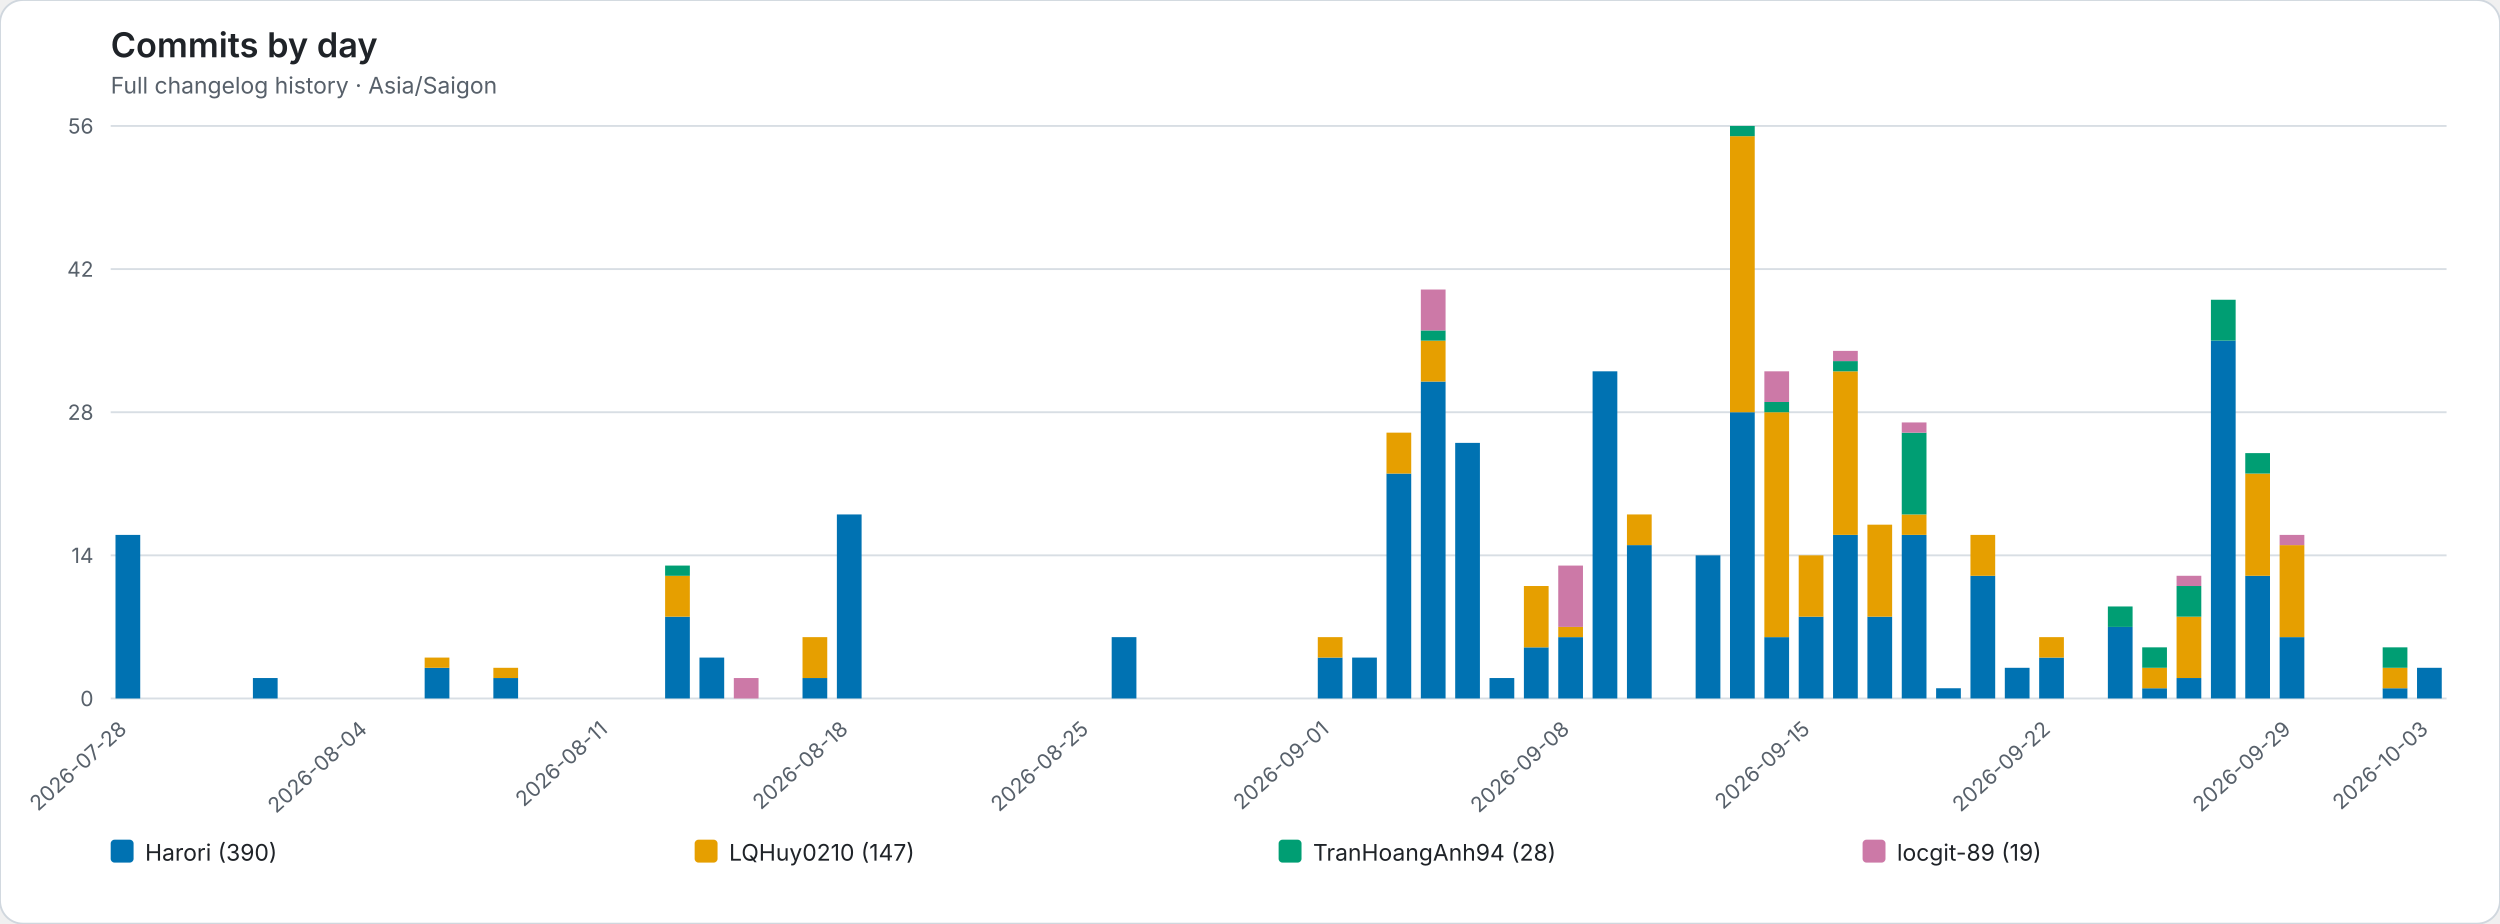
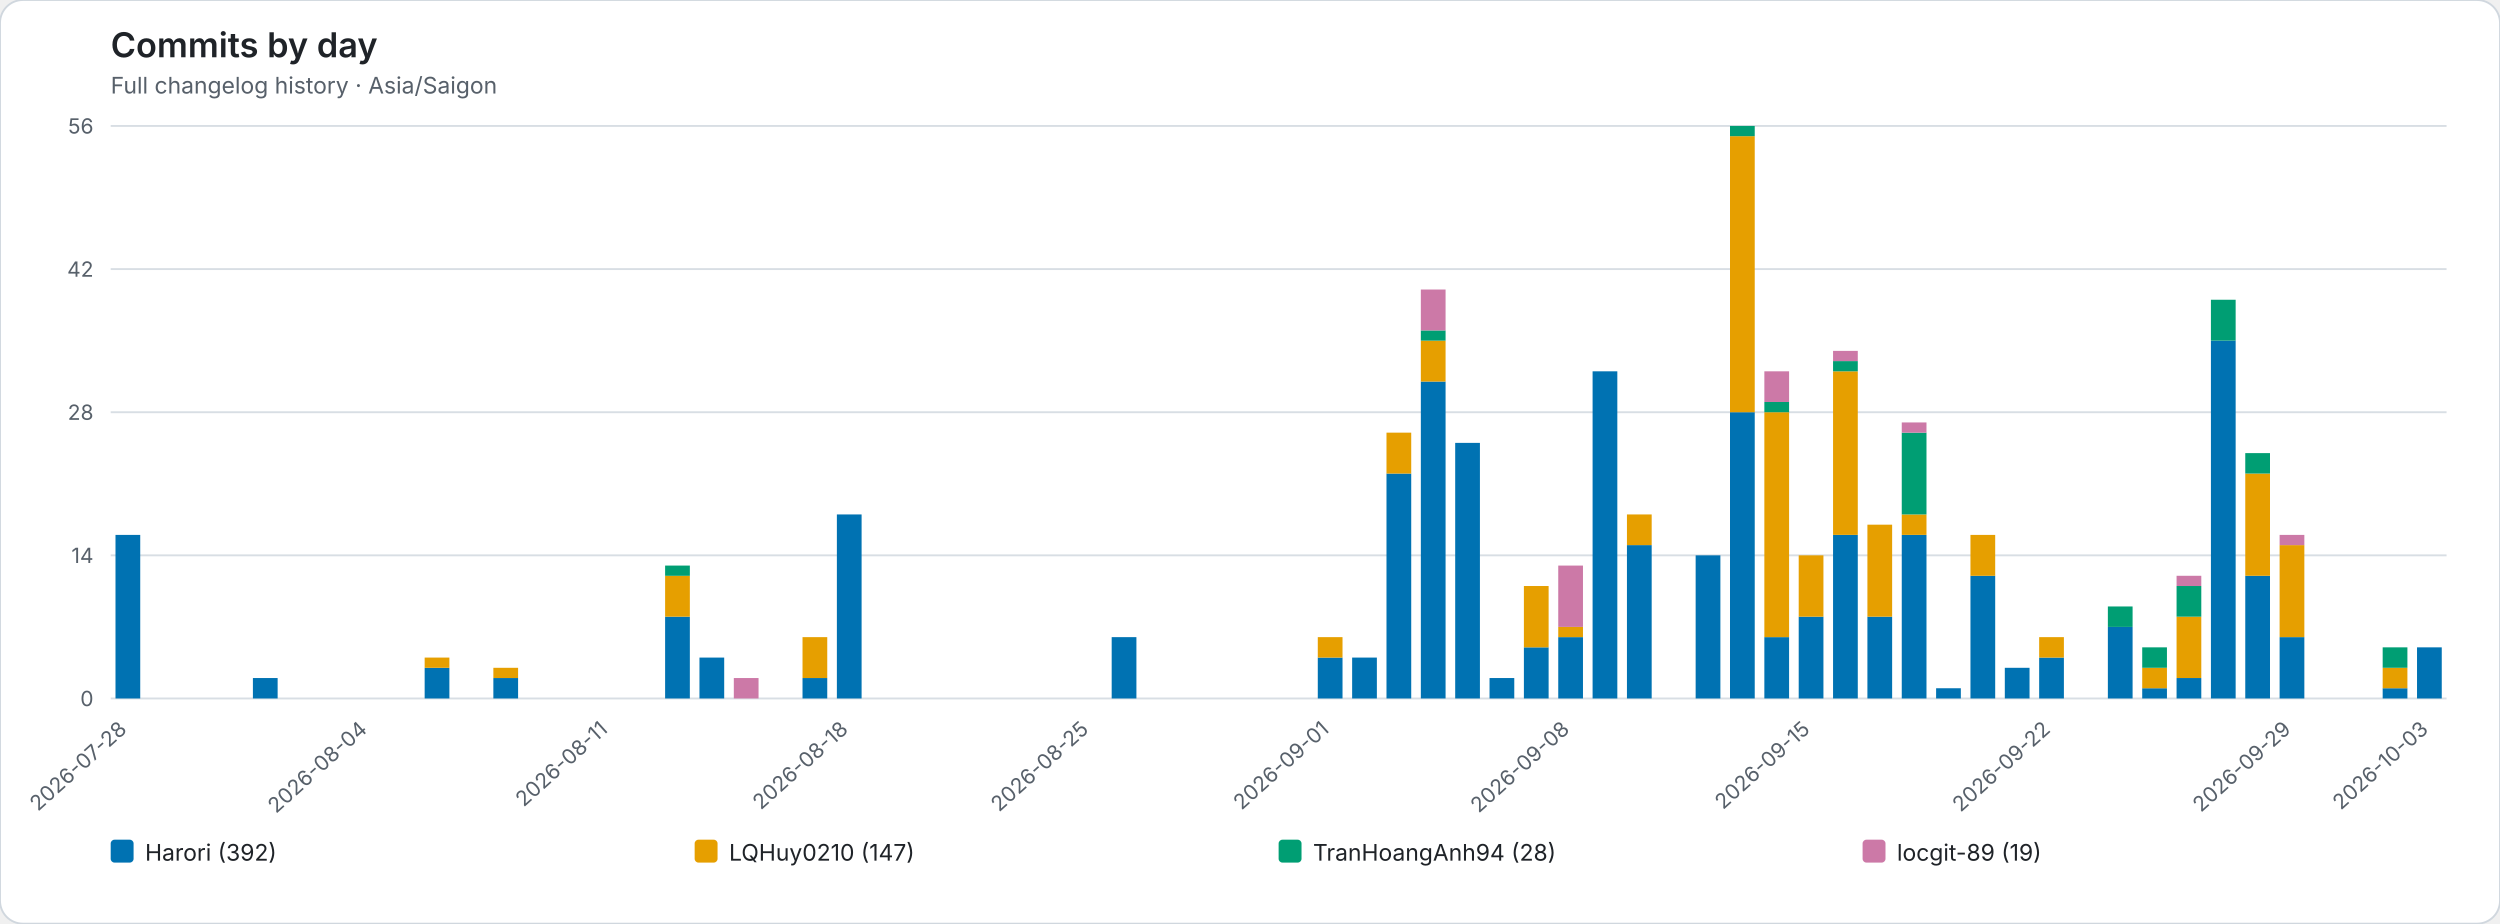
<svg xmlns="http://www.w3.org/2000/svg" role="img" viewBox="0 0 1310 484">
  <rect width="1310" height="484" rx="12" fill="#ffffff" stroke="#d0d7de" />
  <style>text{font-family:system-ui,-apple-system,BlinkMacSystemFont,"Segoe UI",sans-serif}.axis{fill:#57606a;font-size:11px}.heading{fill:#1f2328;font-size:18px;font-weight:600}.subheading{fill:#57606a;font-size:12px}.grid{stroke:#d8dee4;stroke-width:1}.legend{fill:#1f2328;font-size:12px}</style>
  <text class="heading" x="58" y="30">Commits by day</text>
  <text class="subheading" x="58" y="49">Full changelog history · Asia/Saigon</text>
  <line class="grid" x1="58" y1="366.00" x2="1282" y2="366.00" />
  <text class="axis" x="49" y="370.00" text-anchor="end">0</text>
  <line class="grid" x1="58" y1="291.00" x2="1282" y2="291.00" />
  <text class="axis" x="49" y="295.00" text-anchor="end">14</text>
  <line class="grid" x1="58" y1="216.00" x2="1282" y2="216.00" />
  <text class="axis" x="49" y="220.00" text-anchor="end">28</text>
  <line class="grid" x1="58" y1="141.00" x2="1282" y2="141.00" />
  <text class="axis" x="49" y="145.00" text-anchor="end">42</text>
  <line class="grid" x1="58" y1="66.00" x2="1282" y2="66.00" />
  <text class="axis" x="49" y="70.00" text-anchor="end">56</text>
  <g data-date="2026-07-28">
    <rect x="60.52" y="280.29" width="12.96" height="85.71" fill="#0072B2" />
  </g>
  <text class="axis" x="67.00" y="383" text-anchor="end" transform="rotate(-42 67.00 383)">2026-07-28</text>
  <g data-date="2026-07-29">
  </g>
  <g data-date="2026-07-30">
  </g>
  <g data-date="2026-07-31">
  </g>
  <g data-date="2026-08-01">
    <rect x="132.52" y="355.29" width="12.96" height="10.71" fill="#0072B2" />
  </g>
  <g data-date="2026-08-02">
  </g>
  <g data-date="2026-08-03">
  </g>
  <g data-date="2026-08-04">
  </g>
  <text class="axis" x="193.00" y="383" text-anchor="end" transform="rotate(-42 193.00 383)">2026-08-04</text>
  <g data-date="2026-08-05">
  </g>
  <g data-date="2026-08-06">
    <rect x="222.52" y="349.93" width="12.96" height="16.07" fill="#0072B2" />
    <rect x="222.52" y="344.57" width="12.96" height="5.36" fill="#E69F00" />
  </g>
  <g data-date="2026-08-07">
  </g>
  <g data-date="2026-08-08">
    <rect x="258.52" y="355.29" width="12.96" height="10.71" fill="#0072B2" />
    <rect x="258.52" y="349.93" width="12.96" height="5.36" fill="#E69F00" />
  </g>
  <g data-date="2026-08-09">
  </g>
  <g data-date="2026-08-10">
  </g>
  <g data-date="2026-08-11">
  </g>
  <text class="axis" x="319.00" y="383" text-anchor="end" transform="rotate(-42 319.00 383)">2026-08-11</text>
  <g data-date="2026-08-12">
  </g>
  <g data-date="2026-08-13">
    <rect x="348.52" y="323.14" width="12.96" height="42.86" fill="#0072B2" />
    <rect x="348.52" y="301.71" width="12.96" height="21.43" fill="#E69F00" />
    <rect x="348.52" y="296.36" width="12.96" height="5.36" fill="#009E73" />
  </g>
  <g data-date="2026-08-14">
    <rect x="366.52" y="344.57" width="12.96" height="21.43" fill="#0072B2" />
  </g>
  <g data-date="2026-08-15">
    <rect x="384.52" y="355.29" width="12.96" height="10.71" fill="#CC79A7" />
  </g>
  <g data-date="2026-08-16">
  </g>
  <g data-date="2026-08-17">
    <rect x="420.52" y="355.29" width="12.96" height="10.71" fill="#0072B2" />
    <rect x="420.52" y="333.86" width="12.96" height="21.43" fill="#E69F00" />
  </g>
  <g data-date="2026-08-18">
    <rect x="438.52" y="269.57" width="12.96" height="96.43" fill="#0072B2" />
  </g>
  <text class="axis" x="445.00" y="383" text-anchor="end" transform="rotate(-42 445.00 383)">2026-08-18</text>
  <g data-date="2026-08-19">
  </g>
  <g data-date="2026-08-20">
  </g>
  <g data-date="2026-08-21">
  </g>
  <g data-date="2026-08-22">
  </g>
  <g data-date="2026-08-23">
  </g>
  <g data-date="2026-08-24">
  </g>
  <g data-date="2026-08-25">
  </g>
  <text class="axis" x="571.00" y="383" text-anchor="end" transform="rotate(-42 571.00 383)">2026-08-25</text>
  <g data-date="2026-08-26">
    <rect x="582.52" y="333.86" width="12.96" height="32.14" fill="#0072B2" />
  </g>
  <g data-date="2026-08-27">
  </g>
  <g data-date="2026-08-28">
  </g>
  <g data-date="2026-08-29">
  </g>
  <g data-date="2026-08-30">
  </g>
  <g data-date="2026-08-31">
  </g>
  <g data-date="2026-09-01">
    <rect x="690.52" y="344.57" width="12.96" height="21.43" fill="#0072B2" />
    <rect x="690.52" y="333.86" width="12.96" height="10.71" fill="#E69F00" />
  </g>
  <text class="axis" x="697.00" y="383" text-anchor="end" transform="rotate(-42 697.00 383)">2026-09-01</text>
  <g data-date="2026-09-02">
    <rect x="708.52" y="344.57" width="12.96" height="21.43" fill="#0072B2" />
  </g>
  <g data-date="2026-09-03">
    <rect x="726.52" y="248.14" width="12.96" height="117.86" fill="#0072B2" />
    <rect x="726.52" y="226.71" width="12.96" height="21.43" fill="#E69F00" />
  </g>
  <g data-date="2026-09-04">
    <rect x="744.52" y="199.93" width="12.96" height="166.07" fill="#0072B2" />
    <rect x="744.52" y="178.50" width="12.96" height="21.43" fill="#E69F00" />
    <rect x="744.52" y="173.14" width="12.96" height="5.36" fill="#009E73" />
    <rect x="744.52" y="151.71" width="12.96" height="21.43" fill="#CC79A7" />
  </g>
  <g data-date="2026-09-05">
    <rect x="762.52" y="232.07" width="12.96" height="133.93" fill="#0072B2" />
  </g>
  <g data-date="2026-09-06">
    <rect x="780.52" y="355.29" width="12.96" height="10.71" fill="#0072B2" />
  </g>
  <g data-date="2026-09-07">
    <rect x="798.52" y="339.21" width="12.96" height="26.79" fill="#0072B2" />
    <rect x="798.52" y="307.07" width="12.96" height="32.14" fill="#E69F00" />
  </g>
  <g data-date="2026-09-08">
    <rect x="816.52" y="333.86" width="12.96" height="32.14" fill="#0072B2" />
    <rect x="816.52" y="328.50" width="12.96" height="5.36" fill="#E69F00" />
    <rect x="816.52" y="296.36" width="12.96" height="32.14" fill="#CC79A7" />
  </g>
  <text class="axis" x="823.00" y="383" text-anchor="end" transform="rotate(-42 823.00 383)">2026-09-08</text>
  <g data-date="2026-09-09">
    <rect x="834.52" y="194.57" width="12.96" height="171.43" fill="#0072B2" />
  </g>
  <g data-date="2026-09-10">
    <rect x="852.52" y="285.64" width="12.96" height="80.36" fill="#0072B2" />
    <rect x="852.52" y="269.57" width="12.96" height="16.07" fill="#E69F00" />
  </g>
  <g data-date="2026-09-11">
  </g>
  <g data-date="2026-09-12">
    <rect x="888.52" y="291.00" width="12.96" height="75.00" fill="#0072B2" />
  </g>
  <g data-date="2026-09-13">
    <rect x="906.52" y="216.00" width="12.96" height="150.00" fill="#0072B2" />
    <rect x="906.52" y="71.36" width="12.96" height="144.64" fill="#E69F00" />
    <rect x="906.52" y="66.00" width="12.96" height="5.36" fill="#009E73" />
  </g>
  <g data-date="2026-09-14">
    <rect x="924.52" y="333.86" width="12.96" height="32.14" fill="#0072B2" />
    <rect x="924.52" y="216.00" width="12.96" height="117.86" fill="#E69F00" />
    <rect x="924.52" y="210.64" width="12.96" height="5.36" fill="#009E73" />
    <rect x="924.52" y="194.57" width="12.96" height="16.07" fill="#CC79A7" />
  </g>
  <g data-date="2026-09-15">
    <rect x="942.52" y="323.14" width="12.96" height="42.86" fill="#0072B2" />
    <rect x="942.52" y="291.00" width="12.96" height="32.14" fill="#E69F00" />
  </g>
  <text class="axis" x="949.00" y="383" text-anchor="end" transform="rotate(-42 949.00 383)">2026-09-15</text>
  <g data-date="2026-09-16">
    <rect x="960.52" y="280.29" width="12.96" height="85.71" fill="#0072B2" />
    <rect x="960.52" y="194.57" width="12.96" height="85.71" fill="#E69F00" />
    <rect x="960.52" y="189.21" width="12.96" height="5.36" fill="#009E73" />
    <rect x="960.52" y="183.86" width="12.96" height="5.36" fill="#CC79A7" />
  </g>
  <g data-date="2026-09-17">
    <rect x="978.52" y="323.14" width="12.96" height="42.86" fill="#0072B2" />
    <rect x="978.52" y="274.93" width="12.96" height="48.21" fill="#E69F00" />
  </g>
  <g data-date="2026-09-18">
    <rect x="996.52" y="280.29" width="12.96" height="85.71" fill="#0072B2" />
    <rect x="996.52" y="269.57" width="12.96" height="10.71" fill="#E69F00" />
    <rect x="996.52" y="226.71" width="12.96" height="42.86" fill="#009E73" />
    <rect x="996.52" y="221.36" width="12.96" height="5.36" fill="#CC79A7" />
  </g>
  <g data-date="2026-09-19">
    <rect x="1014.52" y="360.64" width="12.96" height="5.36" fill="#0072B2" />
  </g>
  <g data-date="2026-09-20">
    <rect x="1032.52" y="301.71" width="12.96" height="64.29" fill="#0072B2" />
    <rect x="1032.52" y="280.29" width="12.96" height="21.43" fill="#E69F00" />
  </g>
  <g data-date="2026-09-21">
    <rect x="1050.52" y="349.93" width="12.96" height="16.07" fill="#0072B2" />
  </g>
  <g data-date="2026-09-22">
    <rect x="1068.52" y="344.57" width="12.96" height="21.43" fill="#0072B2" />
    <rect x="1068.52" y="333.86" width="12.96" height="10.71" fill="#E69F00" />
  </g>
  <text class="axis" x="1075.00" y="383" text-anchor="end" transform="rotate(-42 1075.00 383)">2026-09-22</text>
  <g data-date="2026-09-23">
  </g>
  <g data-date="2026-09-24">
    <rect x="1104.52" y="328.50" width="12.96" height="37.50" fill="#0072B2" />
    <rect x="1104.52" y="317.79" width="12.96" height="10.71" fill="#009E73" />
  </g>
  <g data-date="2026-09-25">
    <rect x="1122.52" y="360.64" width="12.96" height="5.36" fill="#0072B2" />
    <rect x="1122.52" y="349.93" width="12.96" height="10.71" fill="#E69F00" />
    <rect x="1122.52" y="339.21" width="12.96" height="10.71" fill="#009E73" />
  </g>
  <g data-date="2026-09-26">
    <rect x="1140.52" y="355.29" width="12.96" height="10.71" fill="#0072B2" />
    <rect x="1140.52" y="323.14" width="12.96" height="32.14" fill="#E69F00" />
    <rect x="1140.52" y="307.07" width="12.96" height="16.07" fill="#009E73" />
    <rect x="1140.52" y="301.71" width="12.96" height="5.36" fill="#CC79A7" />
  </g>
  <g data-date="2026-09-27">
    <rect x="1158.52" y="178.50" width="12.96" height="187.50" fill="#0072B2" />
    <rect x="1158.52" y="157.07" width="12.96" height="21.43" fill="#009E73" />
  </g>
  <g data-date="2026-09-28">
    <rect x="1176.52" y="301.71" width="12.96" height="64.29" fill="#0072B2" />
    <rect x="1176.52" y="248.14" width="12.96" height="53.57" fill="#E69F00" />
    <rect x="1176.52" y="237.43" width="12.96" height="10.71" fill="#009E73" />
  </g>
  <g data-date="2026-09-29">
    <rect x="1194.52" y="333.86" width="12.96" height="32.14" fill="#0072B2" />
    <rect x="1194.52" y="285.64" width="12.96" height="48.21" fill="#E69F00" />
    <rect x="1194.52" y="280.29" width="12.96" height="5.36" fill="#CC79A7" />
  </g>
  <text class="axis" x="1201.00" y="383" text-anchor="end" transform="rotate(-42 1201.00 383)">2026-09-29</text>
  <g data-date="2026-09-30">
  </g>
  <g data-date="2026-10-01">
  </g>
  <g data-date="2026-10-02">
    <rect x="1248.52" y="360.64" width="12.96" height="5.36" fill="#0072B2" />
    <rect x="1248.52" y="349.93" width="12.96" height="10.71" fill="#E69F00" />
    <rect x="1248.52" y="339.21" width="12.96" height="10.71" fill="#009E73" />
  </g>
  <g data-date="2026-10-03">
-     <rect x="1266.52" y="349.93" width="12.96" height="16.07" fill="#0072B2" />
+     <rect x="1266.52" y="339.21" width="12.96" height="26.79" fill="#0072B2" />
  </g>
  <text class="axis" x="1273.00" y="383" text-anchor="end" transform="rotate(-42 1273.00 383)">2026-10-03</text>
  <rect x="58.00" y="440" width="12" height="12" rx="2" fill="#0072B2" />
-   <text class="legend" x="76.00" y="451">Harori (390)</text>
+   <text class="legend" x="76.00" y="451">Harori (392)</text>
  <rect x="364.00" y="440" width="12" height="12" rx="2" fill="#E69F00" />
  <text class="legend" x="382.00" y="451">LQHuy0210 (147)</text>
  <rect x="670.00" y="440" width="12" height="12" rx="2" fill="#009E73" />
  <text class="legend" x="688.00" y="451">TranHoangAnh94 (28)</text>
  <rect x="976.00" y="440" width="12" height="12" rx="2" fill="#CC79A7" />
  <text class="legend" x="994.00" y="451">locgit-89 (19)</text>
</svg>
